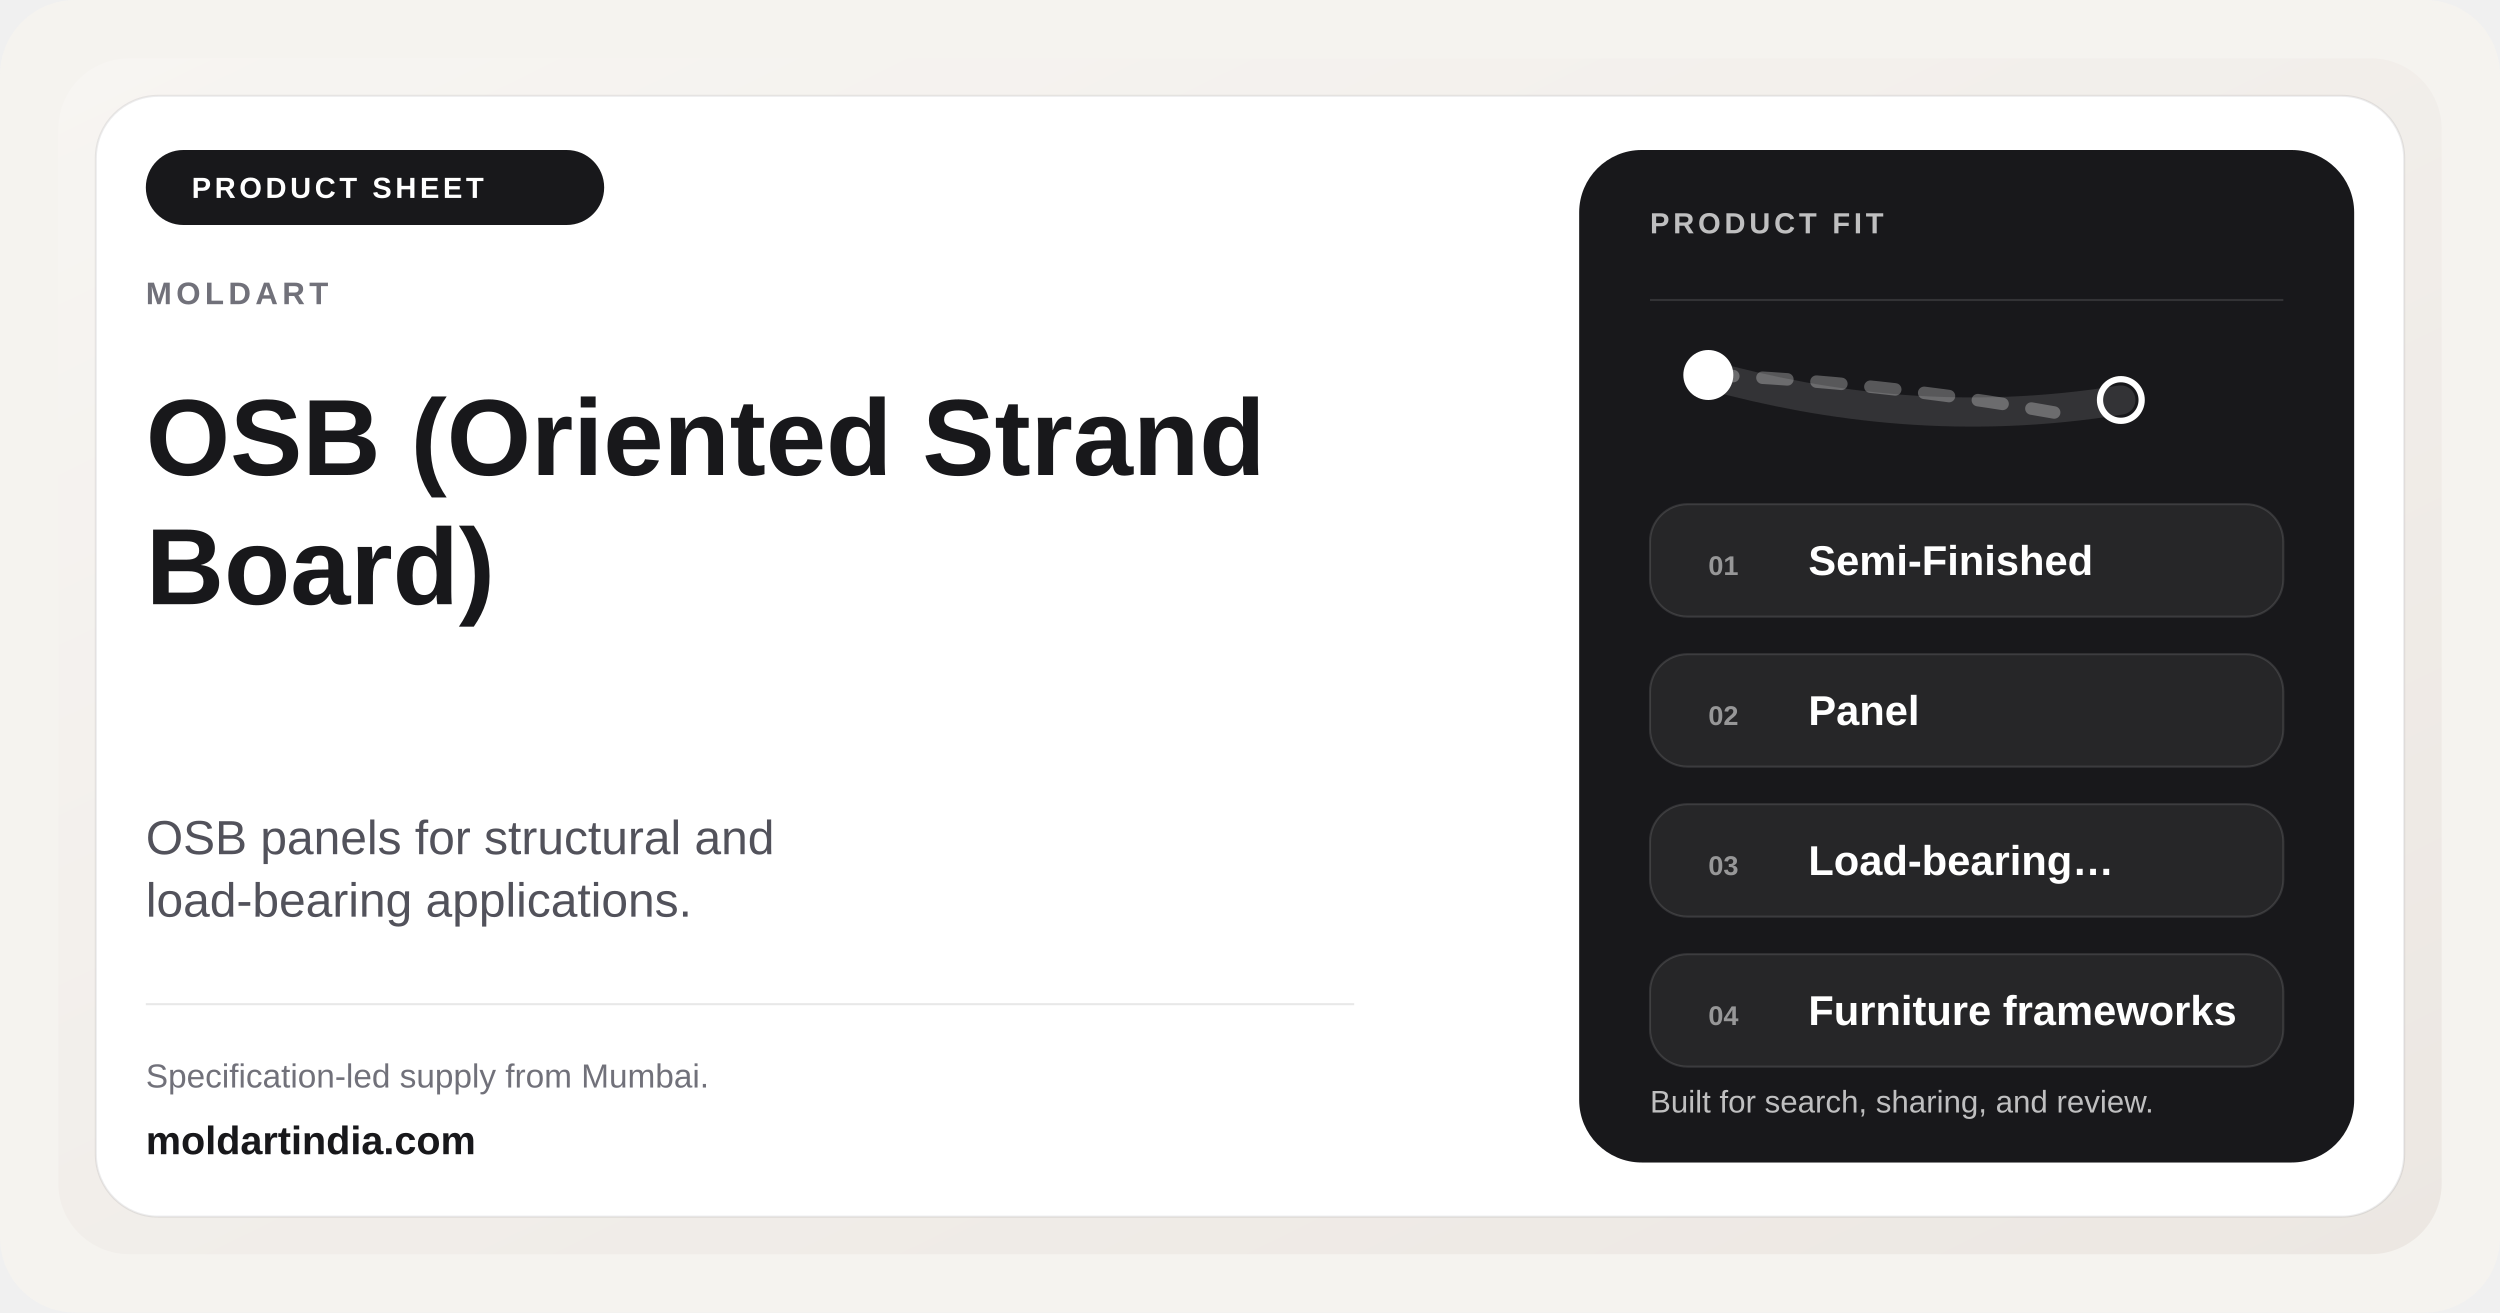
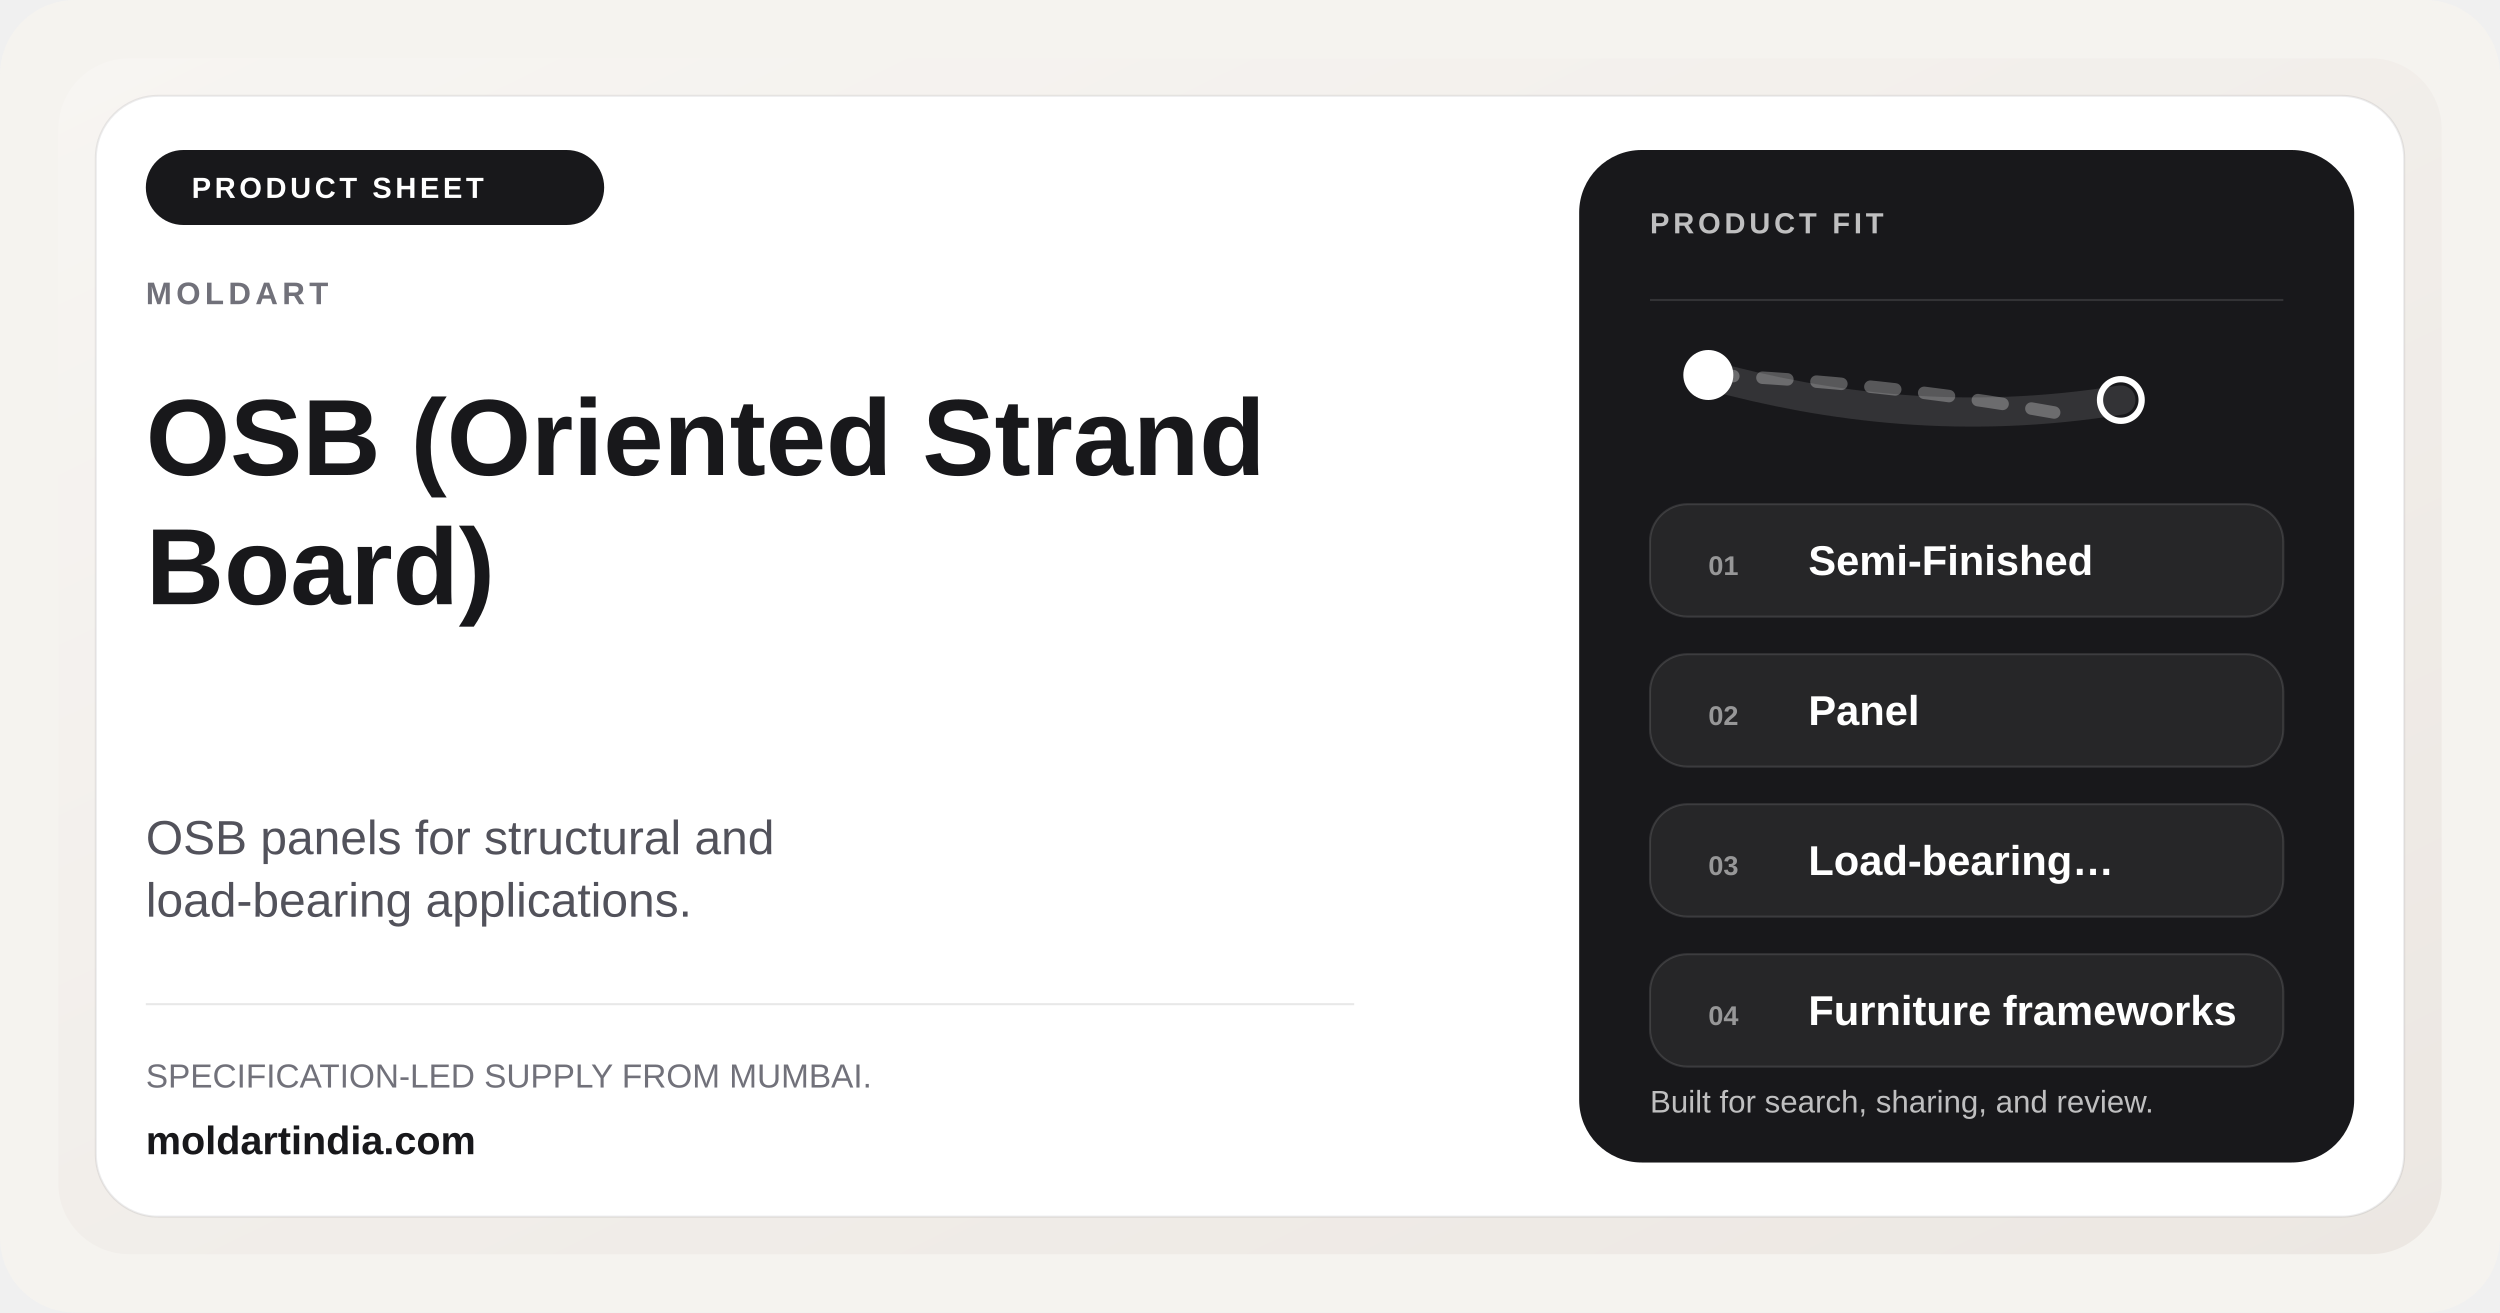
<svg xmlns="http://www.w3.org/2000/svg" width="1200" height="630" viewBox="0 0 1200 630" role="img" aria-label="OSB (Oriented Strand Board)">
  <defs>
    <linearGradient id="posterGlow" x1="0" y1="0" x2="1" y2="1">
      <stop offset="0%" stop-color="#f7f5f2" />
      <stop offset="100%" stop-color="#ece7e2" />
    </linearGradient>
  </defs>
  <rect width="1200" height="630" rx="36" fill="#f5f3ef" />
  <rect x="28" y="28" width="1144" height="574" rx="34" fill="url(#posterGlow)" />
  <rect x="46" y="46" width="1108" height="538" rx="30" fill="#ffffff" stroke="rgba(24,24,27,0.08)" />
  <rect x="70" y="72" width="220" height="36" rx="18" fill="#18181b" />
  <text x="92" y="95" font-family="Arial, sans-serif" font-size="14" font-weight="700" fill="#ffffff" letter-spacing="1.7">PRODUCT SHEET</text>
  <text x="70" y="146" font-family="Arial, sans-serif" font-size="15" font-weight="700" fill="#71717a" letter-spacing="2.1">MOLDART</text>
  <text x="70" y="228" font-family="Arial, sans-serif" font-size="52" font-weight="700" fill="#18181b">OSB (Oriented Strand</text>
  <text x="70" y="290" font-family="Arial, sans-serif" font-size="52" font-weight="700" fill="#18181b">Board)</text>
  <text x="70" y="410" font-family="Arial, sans-serif" font-size="23" fill="#52525b">OSB panels for structural and</text>
  <text x="70" y="440" font-family="Arial, sans-serif" font-size="23" fill="#52525b">load-bearing applications.</text>
  <path d="M70 482H650" stroke="rgba(24,24,27,0.10)" stroke-width="1" />
-   <text x="70" y="522" font-family="Arial, sans-serif" font-size="16" fill="#71717a">Specification-led supply from Mumbai.</text>
+   <text x="70" y="522" font-family="Arial, sans-serif" font-size="16" fill="#71717a">SPECIFICATION-LED SUPPLY FROM MUMBAI.</text>
  <text x="70" y="554" font-family="Arial, sans-serif" font-size="19" font-weight="700" fill="#18181b">moldartindia.com</text>
  <rect x="758" y="72" width="372" height="486" rx="30" fill="#18181b" />
  <text x="792" y="112" font-family="Arial, sans-serif" font-size="14" font-weight="700" fill="rgba(255,255,255,0.72)" letter-spacing="1.8">PRODUCT FIT</text>
  <path d="M792 144H1096" stroke="rgba(255,255,255,0.12)" stroke-width="1" />
  <path d="M820 180C878 196 944 204 1018 192" fill="none" stroke="rgba(255,255,255,0.12)" stroke-width="14" stroke-linecap="round" />
  <path d="M820 180C872 182 930 188 986 198" fill="none" stroke="rgba(255,255,255,0.28)" stroke-width="6" stroke-dasharray="12 14" stroke-linecap="round" />
  <circle cx="820" cy="180" r="12" fill="#ffffff" />
  <circle cx="1018" cy="192" r="10" fill="none" stroke="#ffffff" stroke-width="3" />
  <rect x="792" y="242" width="304" height="54" rx="18" fill="rgba(255,255,255,0.06)" stroke="rgba(255,255,255,0.12)" />
  <text x="820" y="276" font-family="Arial, sans-serif" font-size="13" font-weight="700" fill="rgba(255,255,255,0.52)">01</text>
  <text x="868" y="276" font-family="Arial, sans-serif" font-size="20" font-weight="700" fill="#ffffff">Semi-Finished</text>
  <rect x="792" y="314" width="304" height="54" rx="18" fill="rgba(255,255,255,0.06)" stroke="rgba(255,255,255,0.12)" />
  <text x="820" y="348" font-family="Arial, sans-serif" font-size="13" font-weight="700" fill="rgba(255,255,255,0.52)">02</text>
  <text x="868" y="348" font-family="Arial, sans-serif" font-size="20" font-weight="700" fill="#ffffff">Panel</text>
  <rect x="792" y="386" width="304" height="54" rx="18" fill="rgba(255,255,255,0.06)" stroke="rgba(255,255,255,0.12)" />
  <text x="820" y="420" font-family="Arial, sans-serif" font-size="13" font-weight="700" fill="rgba(255,255,255,0.52)">03</text>
  <text x="868" y="420" font-family="Arial, sans-serif" font-size="20" font-weight="700" fill="#ffffff">Load-bearing…</text>
  <rect x="792" y="458" width="304" height="54" rx="18" fill="rgba(255,255,255,0.06)" stroke="rgba(255,255,255,0.12)" />
  <text x="820" y="492" font-family="Arial, sans-serif" font-size="13" font-weight="700" fill="rgba(255,255,255,0.52)">04</text>
  <text x="868" y="492" font-family="Arial, sans-serif" font-size="20" font-weight="700" fill="#ffffff">Furniture frameworks</text>
  <text x="792" y="534" font-family="Arial, sans-serif" font-size="15" fill="rgba(255,255,255,0.72)">Built for search, sharing, and review.</text>
</svg>
